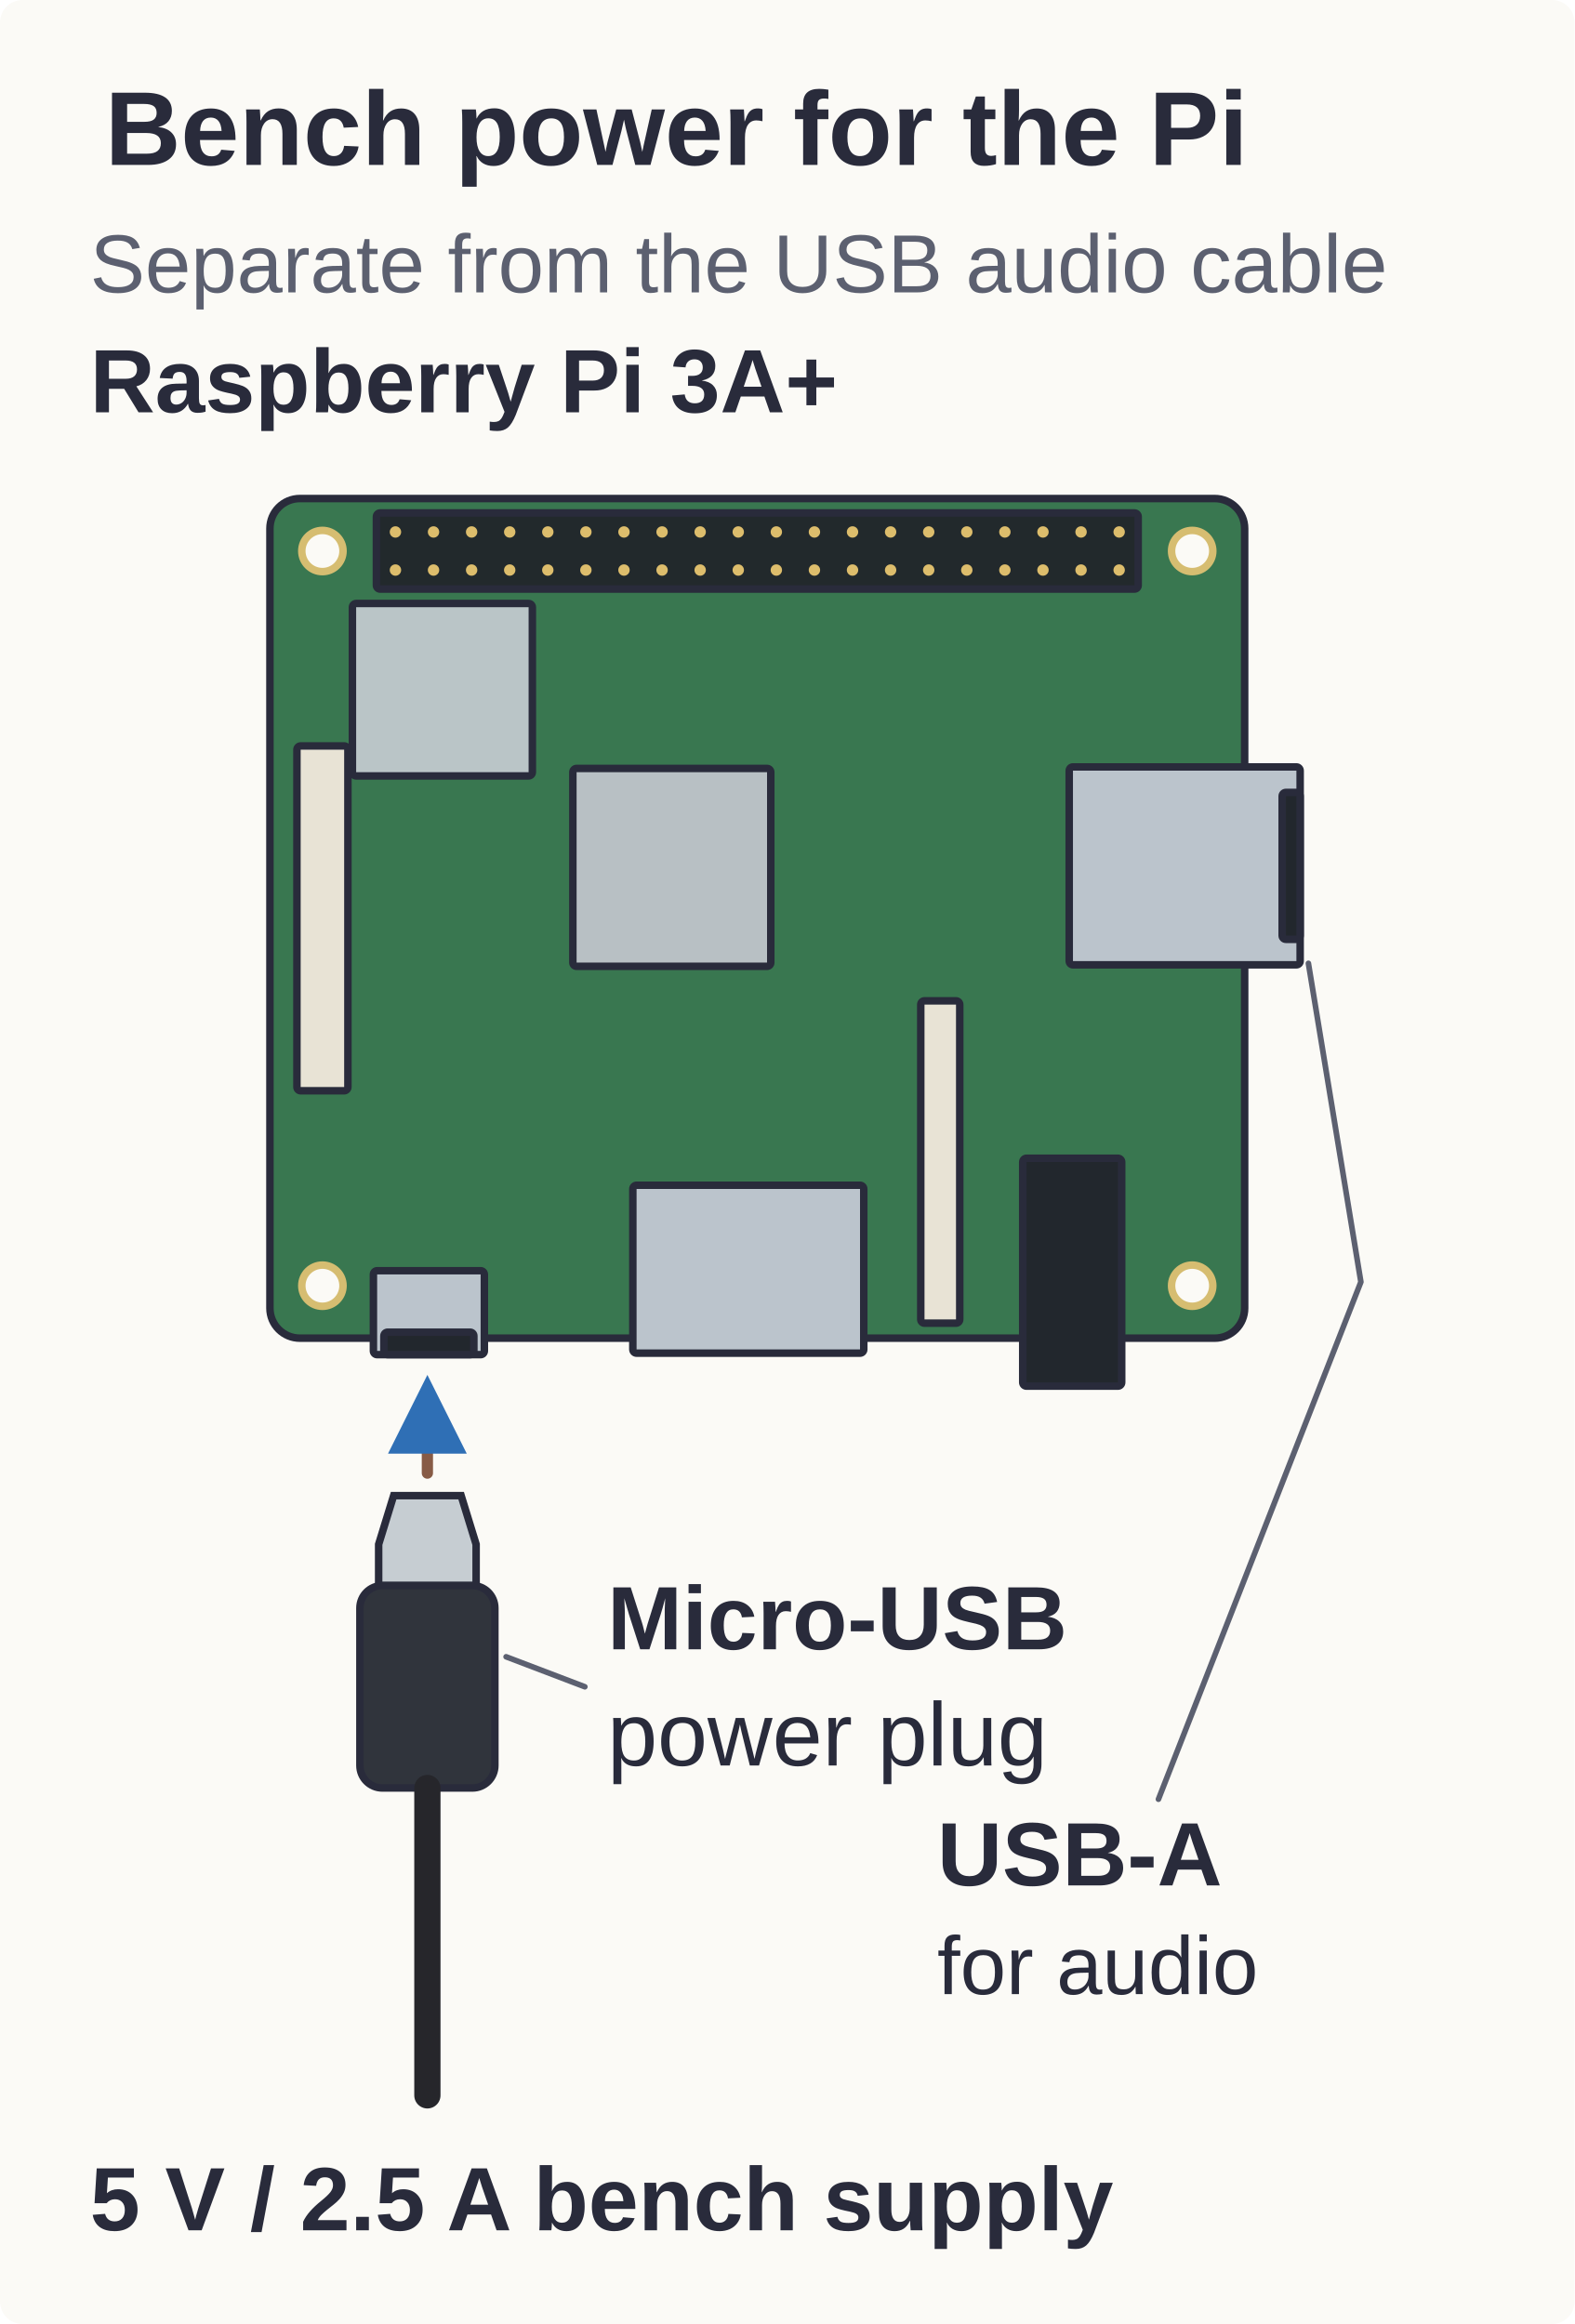
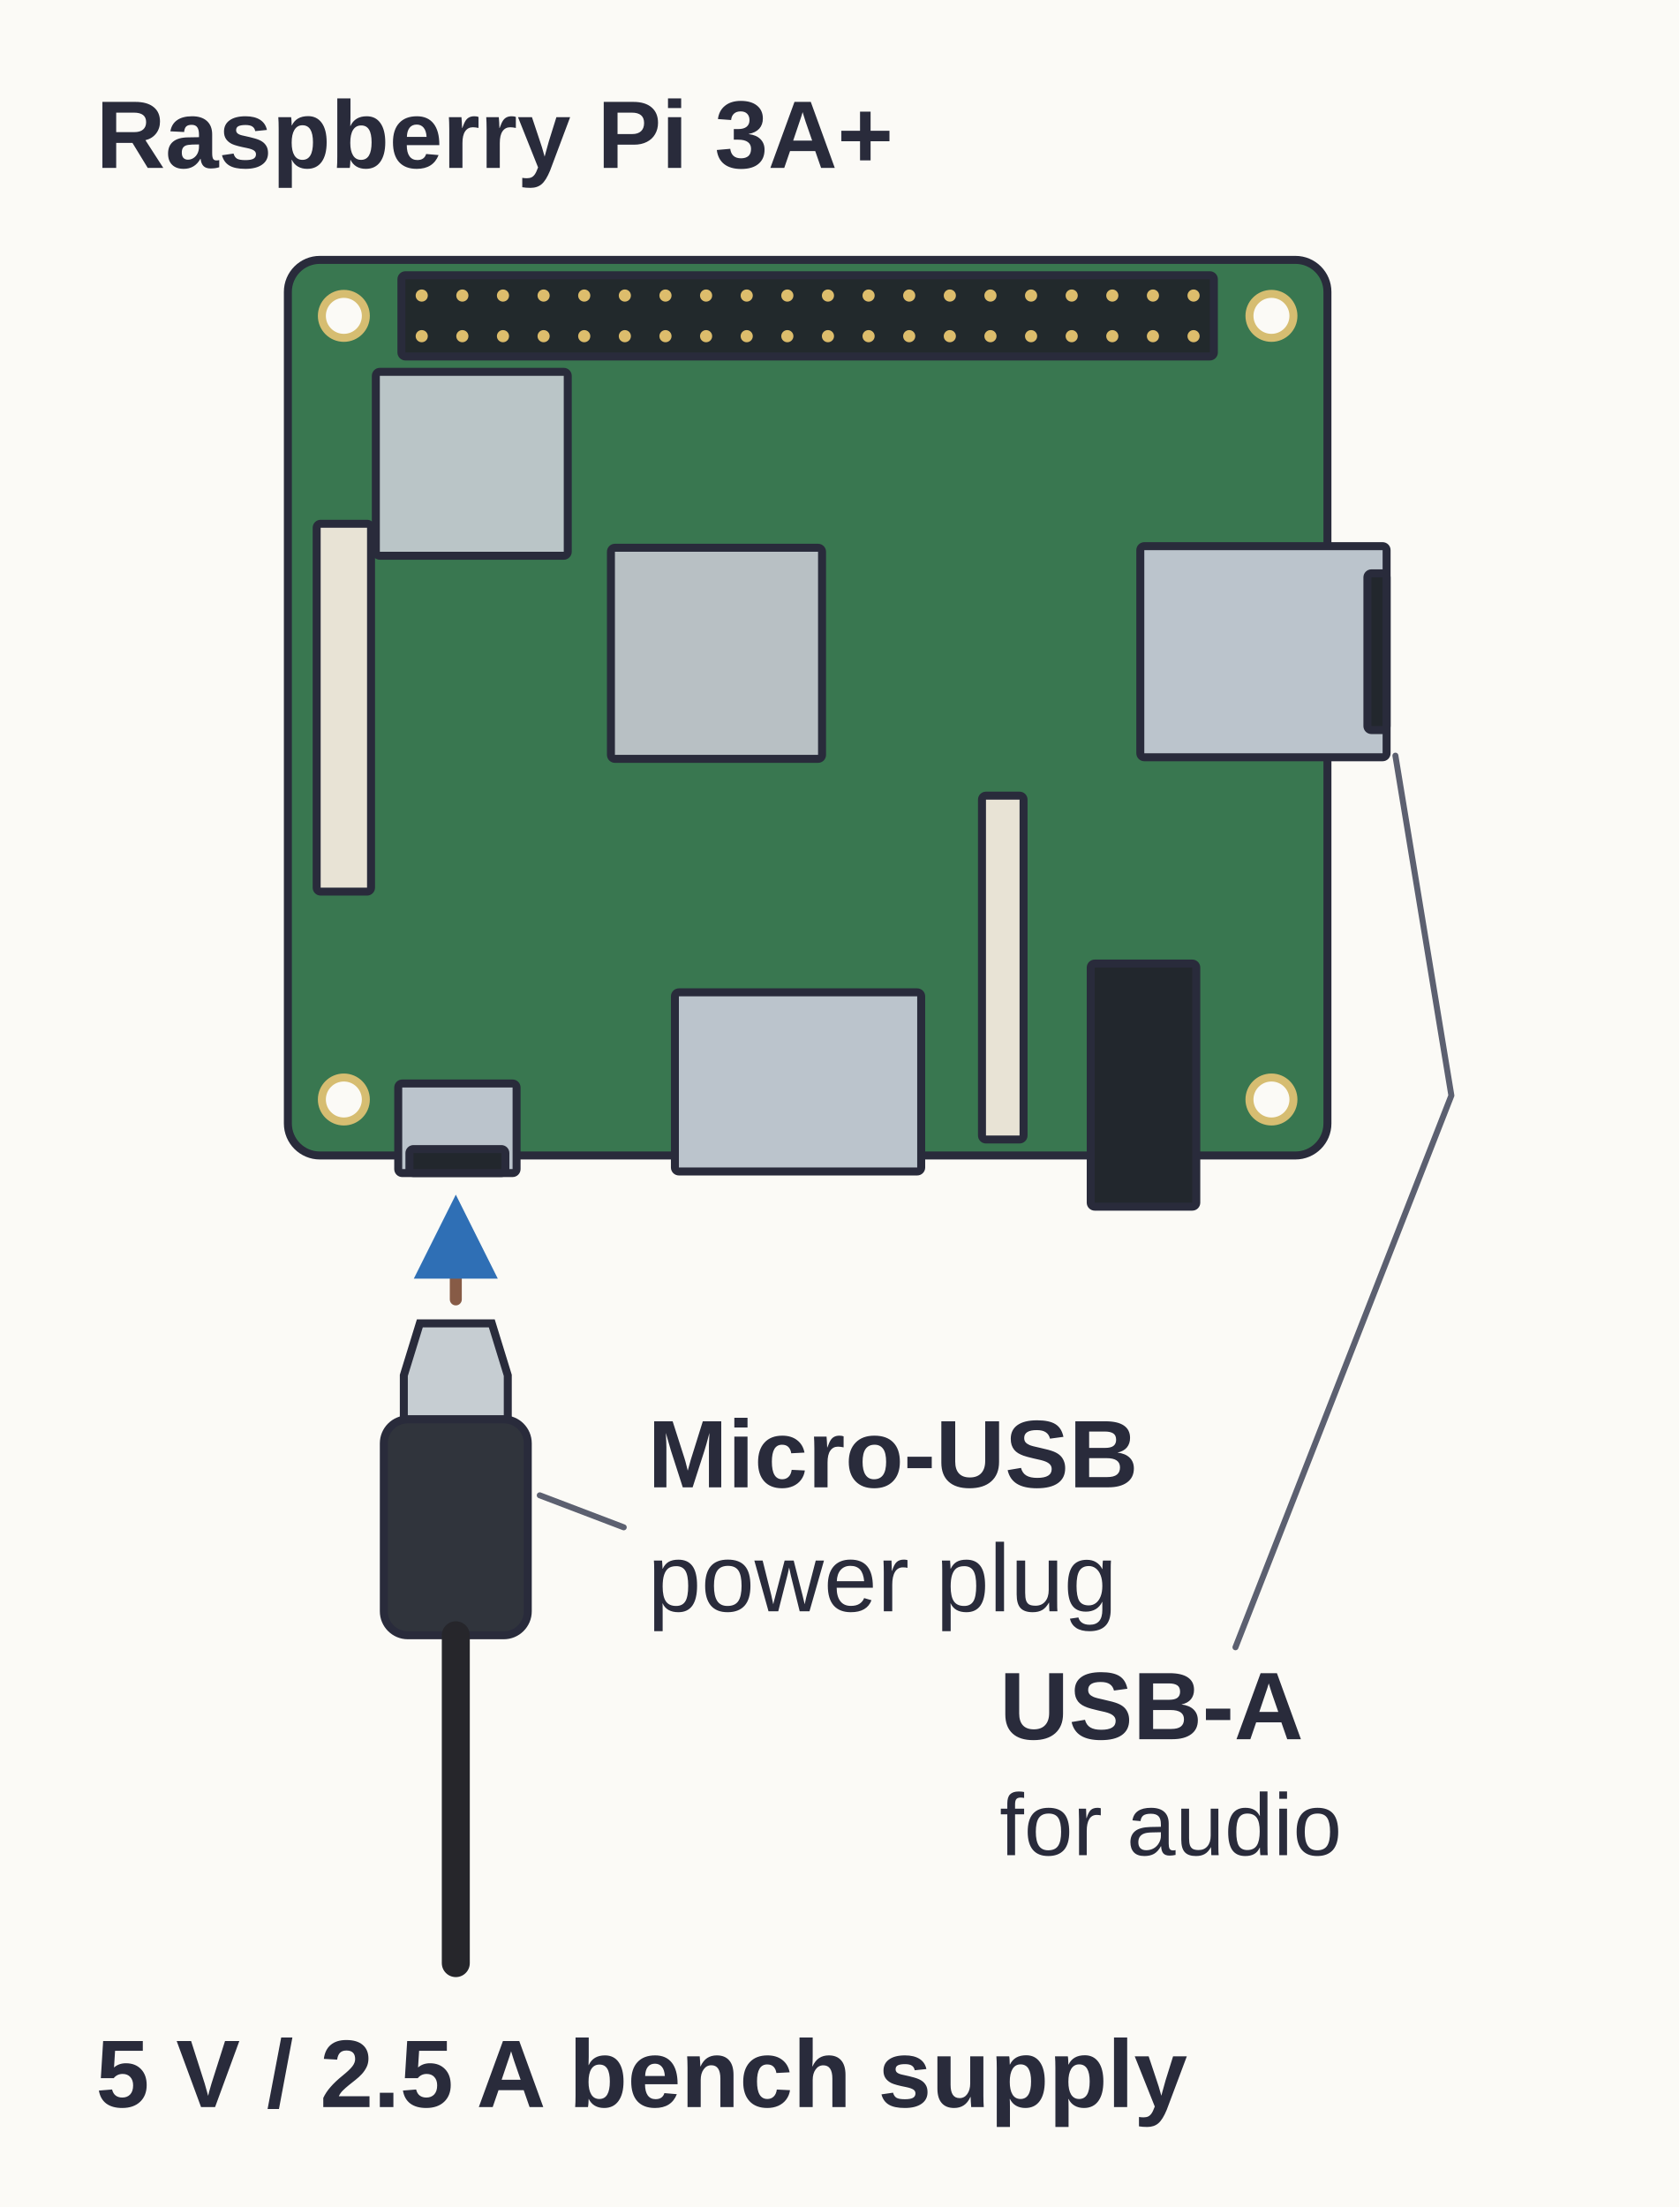
- <svg xmlns="http://www.w3.org/2000/svg" viewBox="0 0 420 620" width="420" height="620" role="img">
+ <svg xmlns="http://www.w3.org/2000/svg" viewBox="0 68 420 552" width="420" height="552" role="img">
  <defs>
    <marker id="arrow" viewBox="0 0 10 10" refX="8" refY="5" markerWidth="7" markerHeight="7" orient="auto-start-reverse">
      <path d="M0 0 L10 5 L0 10z" fill="#2f6fb5" />
    </marker>
  </defs>
-   <rect x="0" y="0" width="420" height="620" rx="6" fill="#fbfaf6" stroke="none" stroke-width="2" />
-   <text x="28" y="44" font-family="Arial,Helvetica,sans-serif" font-size="28" fill="#292b3b" font-weight="700" text-anchor="start">Bench power for the Pi</text>
-   <text x="24" y="78" font-family="Arial,Helvetica,sans-serif" font-size="22" fill="#5c6070" font-weight="400" text-anchor="start">Separate from the USB audio cable</text>
+   <rect x="0" y="68" width="420" height="552" fill="#fbfaf6" />
  <rect x="72" y="133" width="260" height="224" rx="8" fill="#397750" stroke="#292b3b" stroke-width="2" />
  <circle cx="86.0" cy="147.0" r="5.5" fill="#fbfaf6" stroke="#d6bd71" stroke-width="2" />
  <circle cx="318.0" cy="147.0" r="5.5" fill="#fbfaf6" stroke="#d6bd71" stroke-width="2" />
  <circle cx="86.0" cy="343.0" r="5.5" fill="#fbfaf6" stroke="#d6bd71" stroke-width="2" />
  <circle cx="318.0" cy="343.0" r="5.5" fill="#fbfaf6" stroke="#d6bd71" stroke-width="2" />
  <rect x="100.4" y="136.84" width="203.2" height="20.32" rx="1" fill="#22292c" stroke="#292b3b" stroke-width="2" />
  <circle cx="105.48" cy="141.92" r="1.52" fill="#ddbd6c" stroke="none" stroke-width="2" />
  <circle cx="115.64" cy="141.92" r="1.52" fill="#ddbd6c" stroke="none" stroke-width="2" />
  <circle cx="125.8" cy="141.92" r="1.52" fill="#ddbd6c" stroke="none" stroke-width="2" />
  <circle cx="135.96" cy="141.92" r="1.52" fill="#ddbd6c" stroke="none" stroke-width="2" />
  <circle cx="146.12" cy="141.92" r="1.52" fill="#ddbd6c" stroke="none" stroke-width="2" />
  <circle cx="156.28" cy="141.92" r="1.52" fill="#ddbd6c" stroke="none" stroke-width="2" />
  <circle cx="166.44" cy="141.92" r="1.52" fill="#ddbd6c" stroke="none" stroke-width="2" />
  <circle cx="176.6" cy="141.92" r="1.52" fill="#ddbd6c" stroke="none" stroke-width="2" />
  <circle cx="186.76" cy="141.92" r="1.52" fill="#ddbd6c" stroke="none" stroke-width="2" />
  <circle cx="196.92" cy="141.92" r="1.52" fill="#ddbd6c" stroke="none" stroke-width="2" />
  <circle cx="207.08" cy="141.92" r="1.52" fill="#ddbd6c" stroke="none" stroke-width="2" />
  <circle cx="217.24" cy="141.92" r="1.52" fill="#ddbd6c" stroke="none" stroke-width="2" />
  <circle cx="227.4" cy="141.92" r="1.52" fill="#ddbd6c" stroke="none" stroke-width="2" />
  <circle cx="237.56" cy="141.92" r="1.52" fill="#ddbd6c" stroke="none" stroke-width="2" />
  <circle cx="247.72" cy="141.92" r="1.52" fill="#ddbd6c" stroke="none" stroke-width="2" />
  <circle cx="257.88" cy="141.92" r="1.52" fill="#ddbd6c" stroke="none" stroke-width="2" />
  <circle cx="268.04" cy="141.92" r="1.52" fill="#ddbd6c" stroke="none" stroke-width="2" />
  <circle cx="278.2" cy="141.92" r="1.52" fill="#ddbd6c" stroke="none" stroke-width="2" />
  <circle cx="288.36" cy="141.92" r="1.52" fill="#ddbd6c" stroke="none" stroke-width="2" />
  <circle cx="298.52" cy="141.92" r="1.52" fill="#ddbd6c" stroke="none" stroke-width="2" />
  <circle cx="105.48" cy="152.08" r="1.52" fill="#ddbd6c" stroke="none" stroke-width="2" />
  <circle cx="115.64" cy="152.08" r="1.52" fill="#ddbd6c" stroke="none" stroke-width="2" />
  <circle cx="125.8" cy="152.08" r="1.52" fill="#ddbd6c" stroke="none" stroke-width="2" />
  <circle cx="135.96" cy="152.08" r="1.52" fill="#ddbd6c" stroke="none" stroke-width="2" />
  <circle cx="146.12" cy="152.08" r="1.52" fill="#ddbd6c" stroke="none" stroke-width="2" />
  <circle cx="156.28" cy="152.08" r="1.52" fill="#ddbd6c" stroke="none" stroke-width="2" />
  <circle cx="166.44" cy="152.08" r="1.52" fill="#ddbd6c" stroke="none" stroke-width="2" />
  <circle cx="176.6" cy="152.08" r="1.52" fill="#ddbd6c" stroke="none" stroke-width="2" />
  <circle cx="186.76" cy="152.08" r="1.52" fill="#ddbd6c" stroke="none" stroke-width="2" />
  <circle cx="196.92" cy="152.08" r="1.52" fill="#ddbd6c" stroke="none" stroke-width="2" />
  <circle cx="207.08" cy="152.08" r="1.52" fill="#ddbd6c" stroke="none" stroke-width="2" />
  <circle cx="217.24" cy="152.08" r="1.52" fill="#ddbd6c" stroke="none" stroke-width="2" />
  <circle cx="227.4" cy="152.08" r="1.52" fill="#ddbd6c" stroke="none" stroke-width="2" />
  <circle cx="237.56" cy="152.08" r="1.52" fill="#ddbd6c" stroke="none" stroke-width="2" />
  <circle cx="247.72" cy="152.08" r="1.52" fill="#ddbd6c" stroke="none" stroke-width="2" />
  <circle cx="257.88" cy="152.08" r="1.52" fill="#ddbd6c" stroke="none" stroke-width="2" />
  <circle cx="268.04" cy="152.08" r="1.52" fill="#ddbd6c" stroke="none" stroke-width="2" />
  <circle cx="278.2" cy="152.08" r="1.52" fill="#ddbd6c" stroke="none" stroke-width="2" />
  <circle cx="288.36" cy="152.08" r="1.52" fill="#ddbd6c" stroke="none" stroke-width="2" />
  <circle cx="298.52" cy="152.08" r="1.52" fill="#ddbd6c" stroke="none" stroke-width="2" />
  <rect x="94.0" y="161" width="48" height="46.0" rx="1" fill="#bac5c7" stroke="#292b3b" stroke-width="2" />
  <rect x="152.8" y="205" width="52.8" height="52.8" rx="1" fill="#b8c0c4" stroke="#292b3b" stroke-width="2" />
  <rect x="79.2" y="199.0" width="13.6" height="92" rx="1" fill="#e8e3d5" stroke="#292b3b" stroke-width="2" />
  <rect x="245.6" y="267.0" width="10.4" height="86.0" rx="1" fill="#e8e3d5" stroke="#292b3b" stroke-width="2" />
  <rect x="285.2" y="204.6" width="61.6" height="52.8" rx="1" fill="#bbc4cc" stroke="#292b3b" stroke-width="2" />
  <rect x="342.0" y="211.4" width="4.8" height="39.2" rx="1" fill="#22272d" stroke="#292b3b" stroke-width="2" />
  <rect x="168.8" y="316.2" width="61.6" height="44.8" rx="1" fill="#bbc4cc" stroke="#292b3b" stroke-width="2" />
  <rect x="99.6" y="339.0" width="29.6" height="22.4" rx="1" fill="#bbc4cc" stroke="#292b3b" stroke-width="2" />
  <rect x="102.4" y="355.4" width="24" height="6.0" rx="1" fill="#22272d" stroke="#292b3b" stroke-width="2" />
  <rect x="272.8" y="309" width="26.4" height="60.8" rx="1" fill="#22272d" stroke="#292b3b" stroke-width="2" />
  <text x="24" y="110" font-family="Arial,Helvetica,sans-serif" font-size="24" fill="#292b3b" font-weight="700" text-anchor="start">Raspberry Pi 3A+</text>
  <path d="M101 412 L105 399 H123 L127 412 V423 H101 Z" fill="#c6cdd2" stroke="#292b3b" stroke-width="2" />
  <rect x="96" y="423" width="36" height="54" rx="6" fill="#30343c" stroke="#292b3b" stroke-width="2" />
  <path d="M114 477 L114 559" fill="none" stroke="#26262b" stroke-width="7" stroke-linejoin="round" stroke-linecap="round" />
  <path d="M114 393 L114 371" fill="none" stroke="#875b46" stroke-width="3" stroke-linejoin="round" stroke-linecap="round" marker-end="url(#arrow)" />
  <text x="162" y="440" font-family="Arial,Helvetica,sans-serif" font-size="24" fill="#292b3b" font-weight="700" text-anchor="start">Micro-USB</text>
  <text x="162" y="471" font-family="Arial,Helvetica,sans-serif" font-size="24" fill="#292b3b" font-weight="400" text-anchor="start">power plug</text>
  <path d="M156 450 L135 442" fill="none" stroke="#5c6070" stroke-width="1.5" stroke-linejoin="round" stroke-linecap="round" />
  <text x="250" y="503" font-family="Arial,Helvetica,sans-serif" font-size="24" fill="#292b3b" font-weight="700" text-anchor="start">USB-A</text>
  <text x="250" y="532" font-family="Arial,Helvetica,sans-serif" font-size="22" fill="#292b3b" font-weight="400" text-anchor="start">for audio</text>
  <path d="M309 480 L363 342 L349 257" fill="none" stroke="#5c6070" stroke-width="1.5" stroke-linejoin="round" stroke-linecap="round" />
  <text x="24" y="595" font-family="Arial,Helvetica,sans-serif" font-size="24" fill="#292b3b" font-weight="700" text-anchor="start">5 V / 2.5 A bench supply</text>
</svg>
